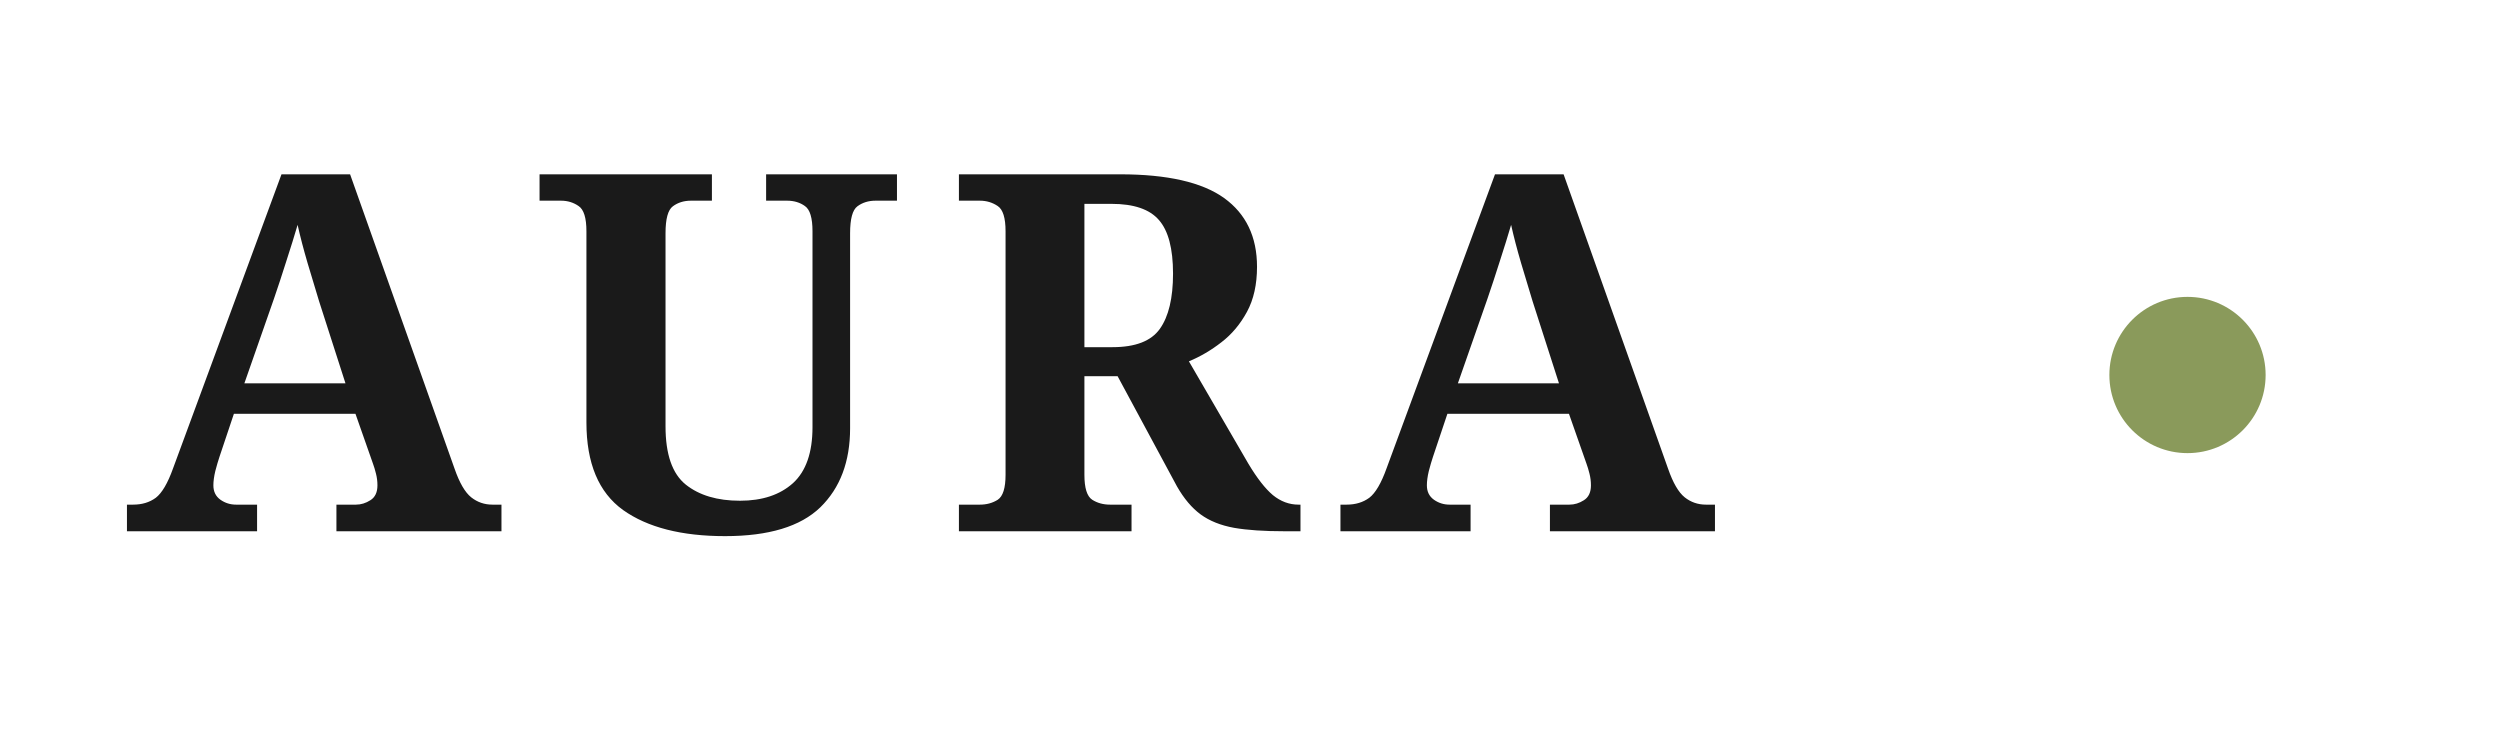
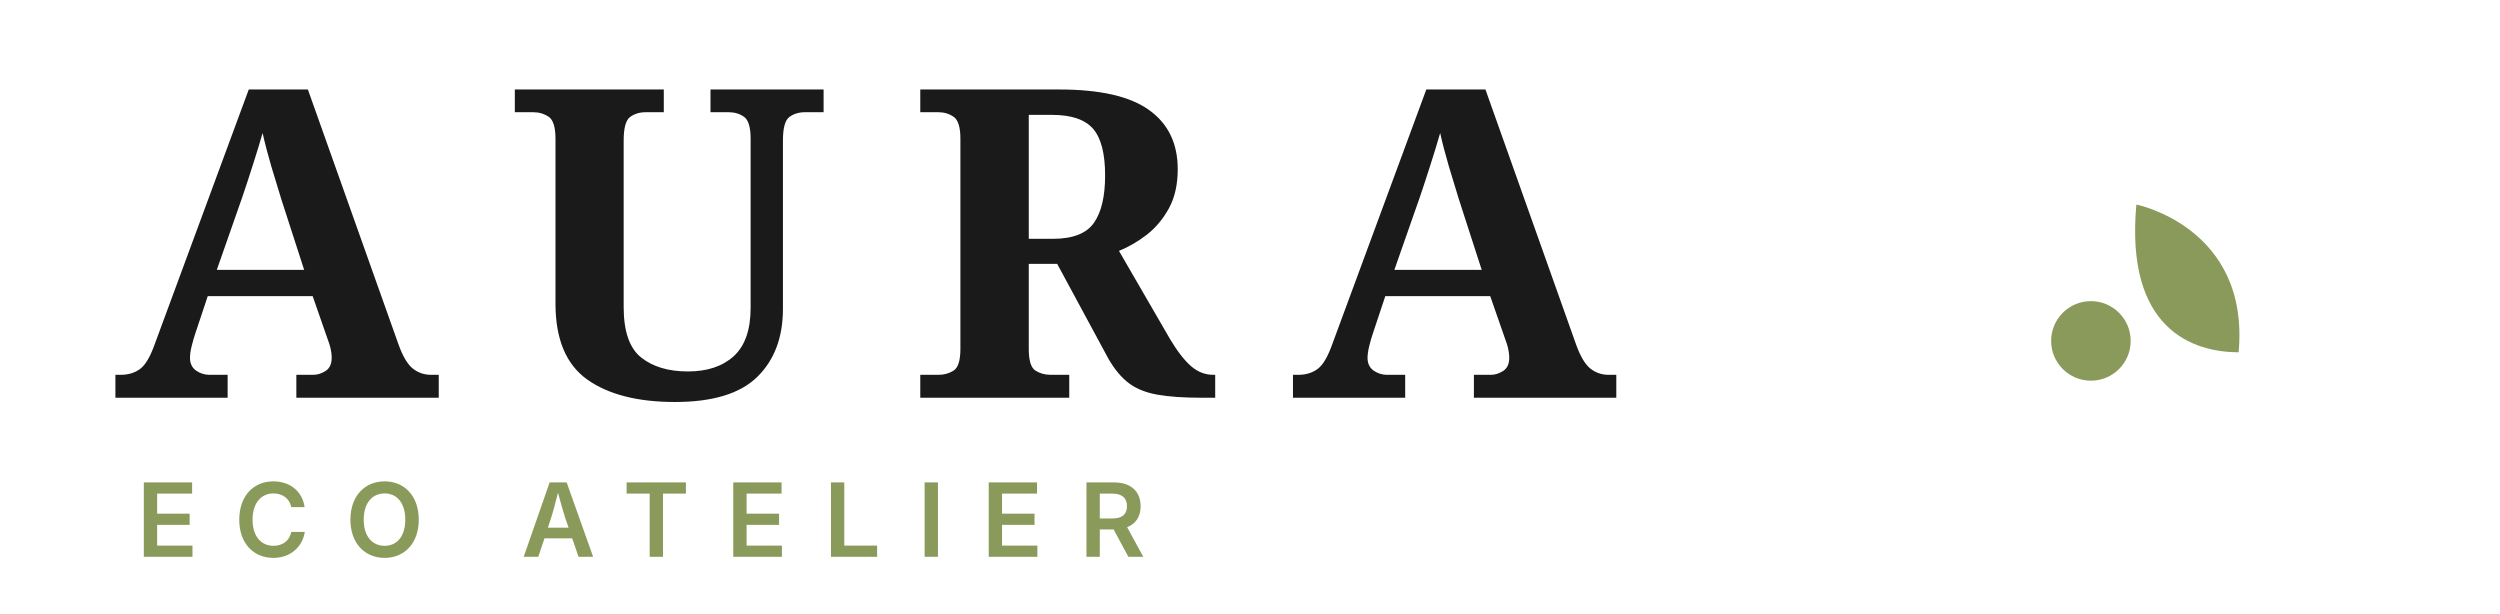
- <svg xmlns="http://www.w3.org/2000/svg" viewBox="0 0 160 48" width="160" height="48" fill="none">
-   <text x="8" y="34" font-family="'Playfair Display', serif" font-size="32" font-weight="700" letter-spacing="0.08em" fill="#1A1A1A">AURA</text>
-   <circle cx="140" cy="24" r="5" fill="#8A9A5B" />
+ <svg xmlns="http://www.w3.org/2000/svg" viewBox="0 0 220 54" width="220" height="54" fill="none">
+   <text x="10" y="35" fill="#1A1A1A" font-family="'Cormorant Garamond', 'Playfair Display', serif" font-size="38" font-weight="700" letter-spacing="0.18em">AURA</text>
+   <path d="M188 18C188 18 198 20 197 31C193 31 187 29 188 18Z" fill="#8A9A5B" />
+   <circle cx="184" cy="30" r="3.5" fill="#8A9A5B" />
+   <text x="12" y="49" fill="#8A9A5B" font-family="Montserrat, Inter, sans-serif" font-size="9" font-weight="600" letter-spacing="0.35em">ECO ATELIER</text>
</svg>
